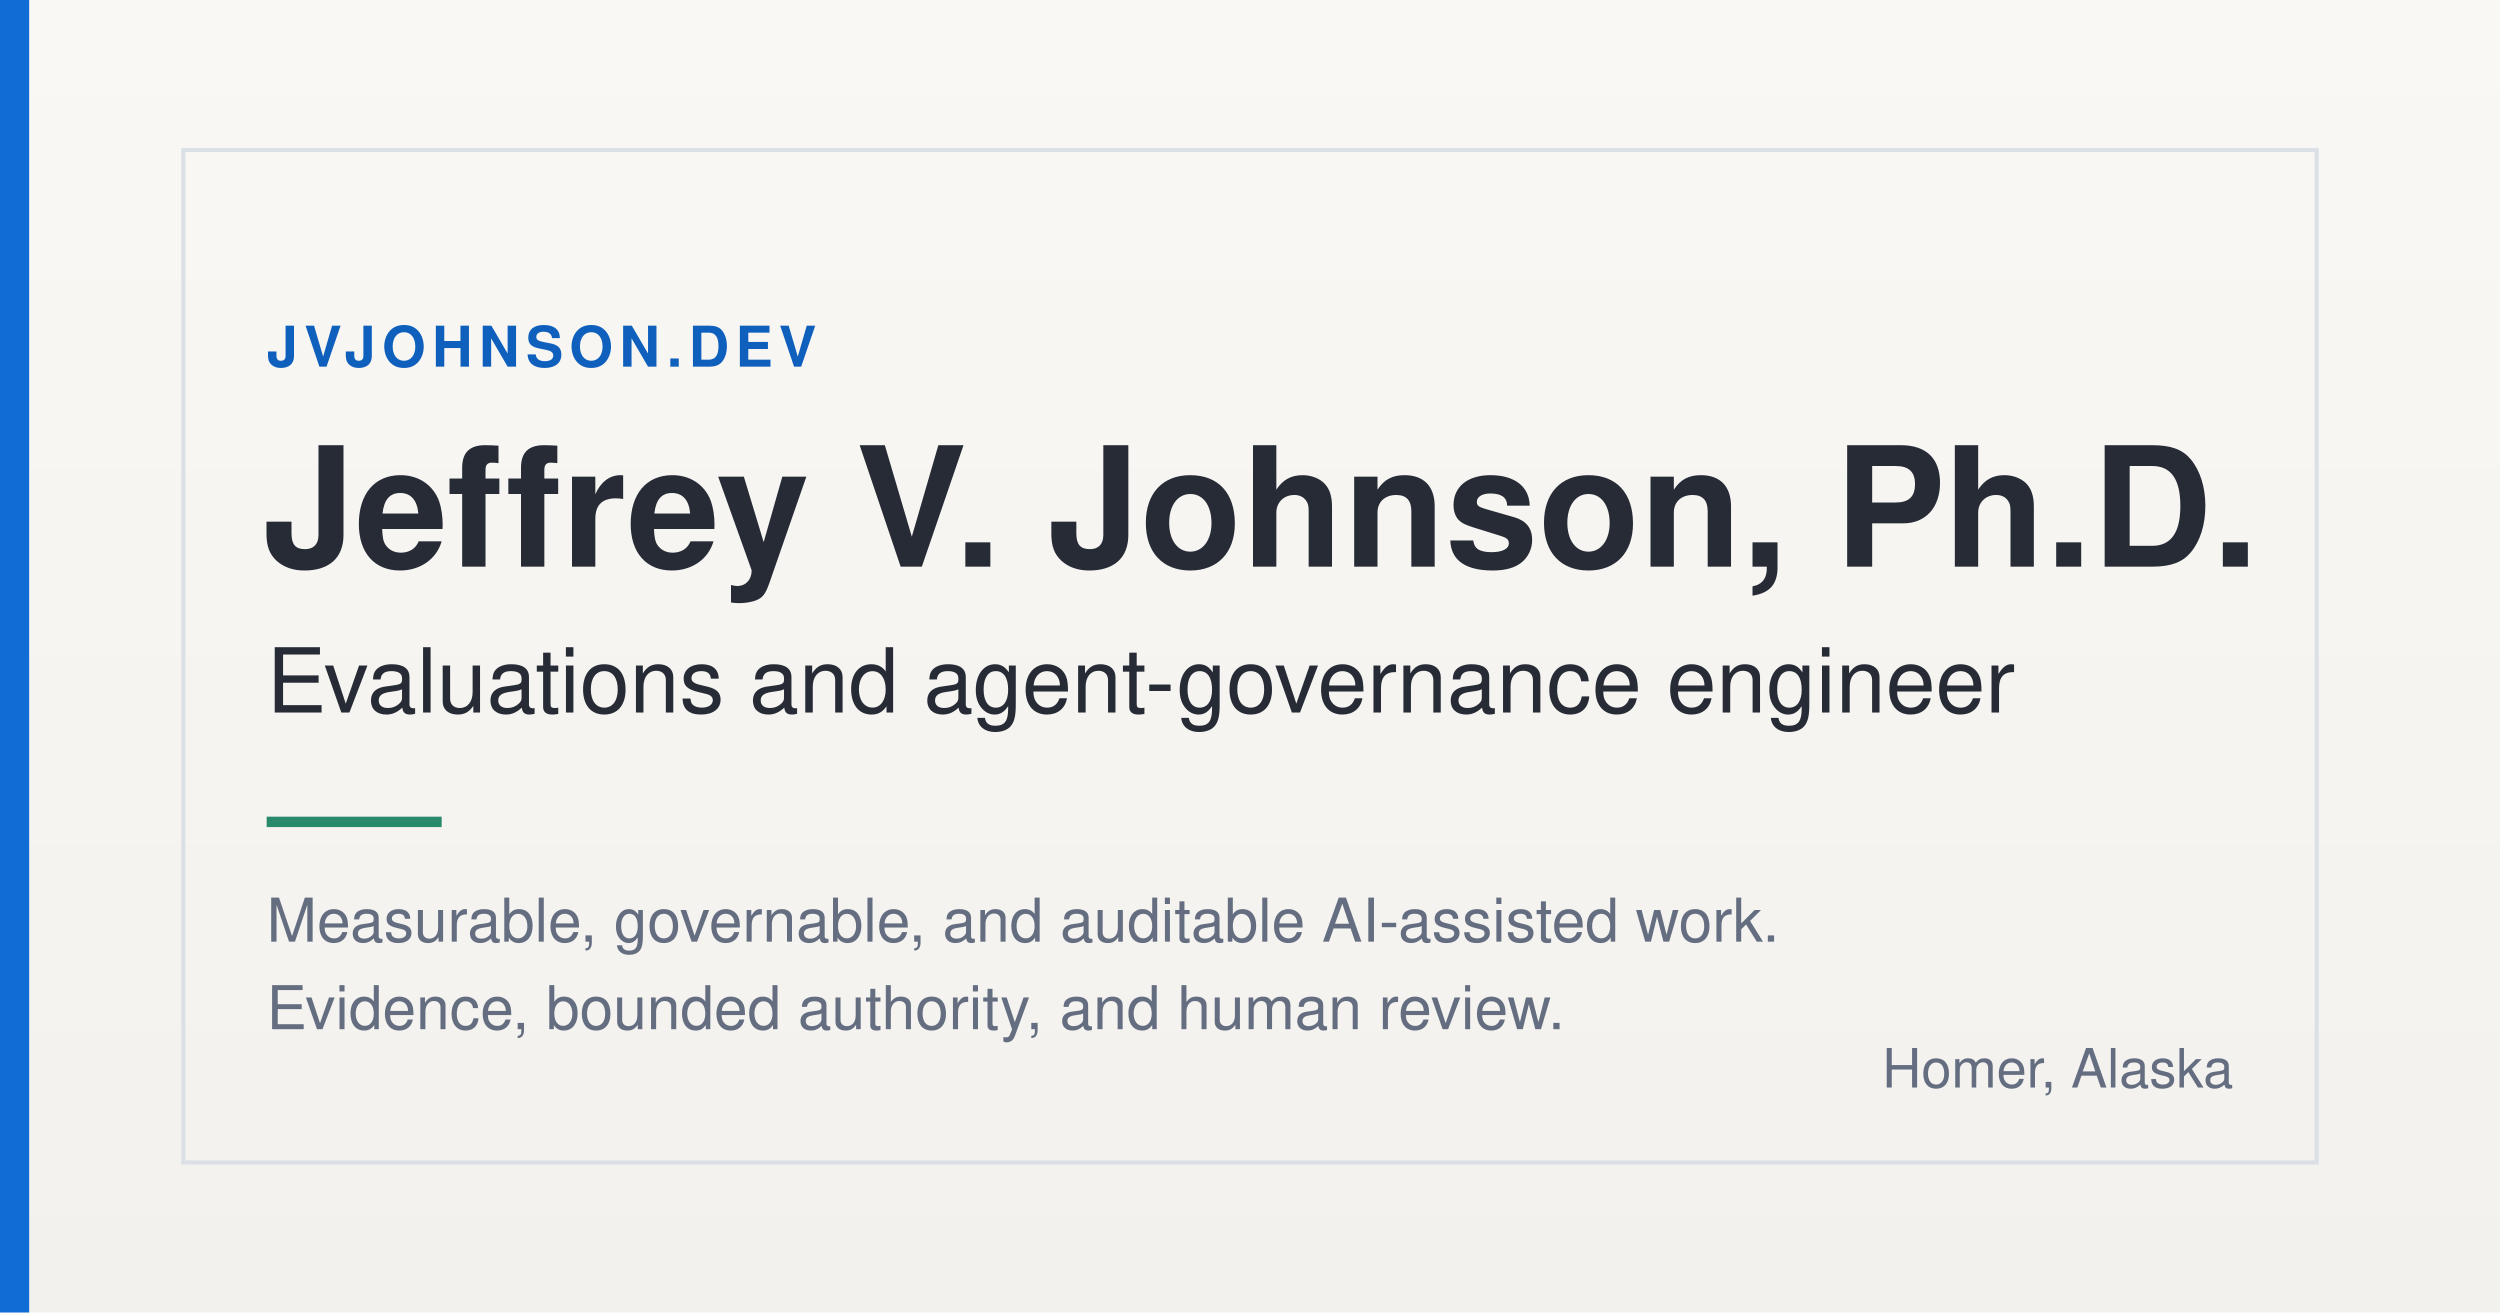
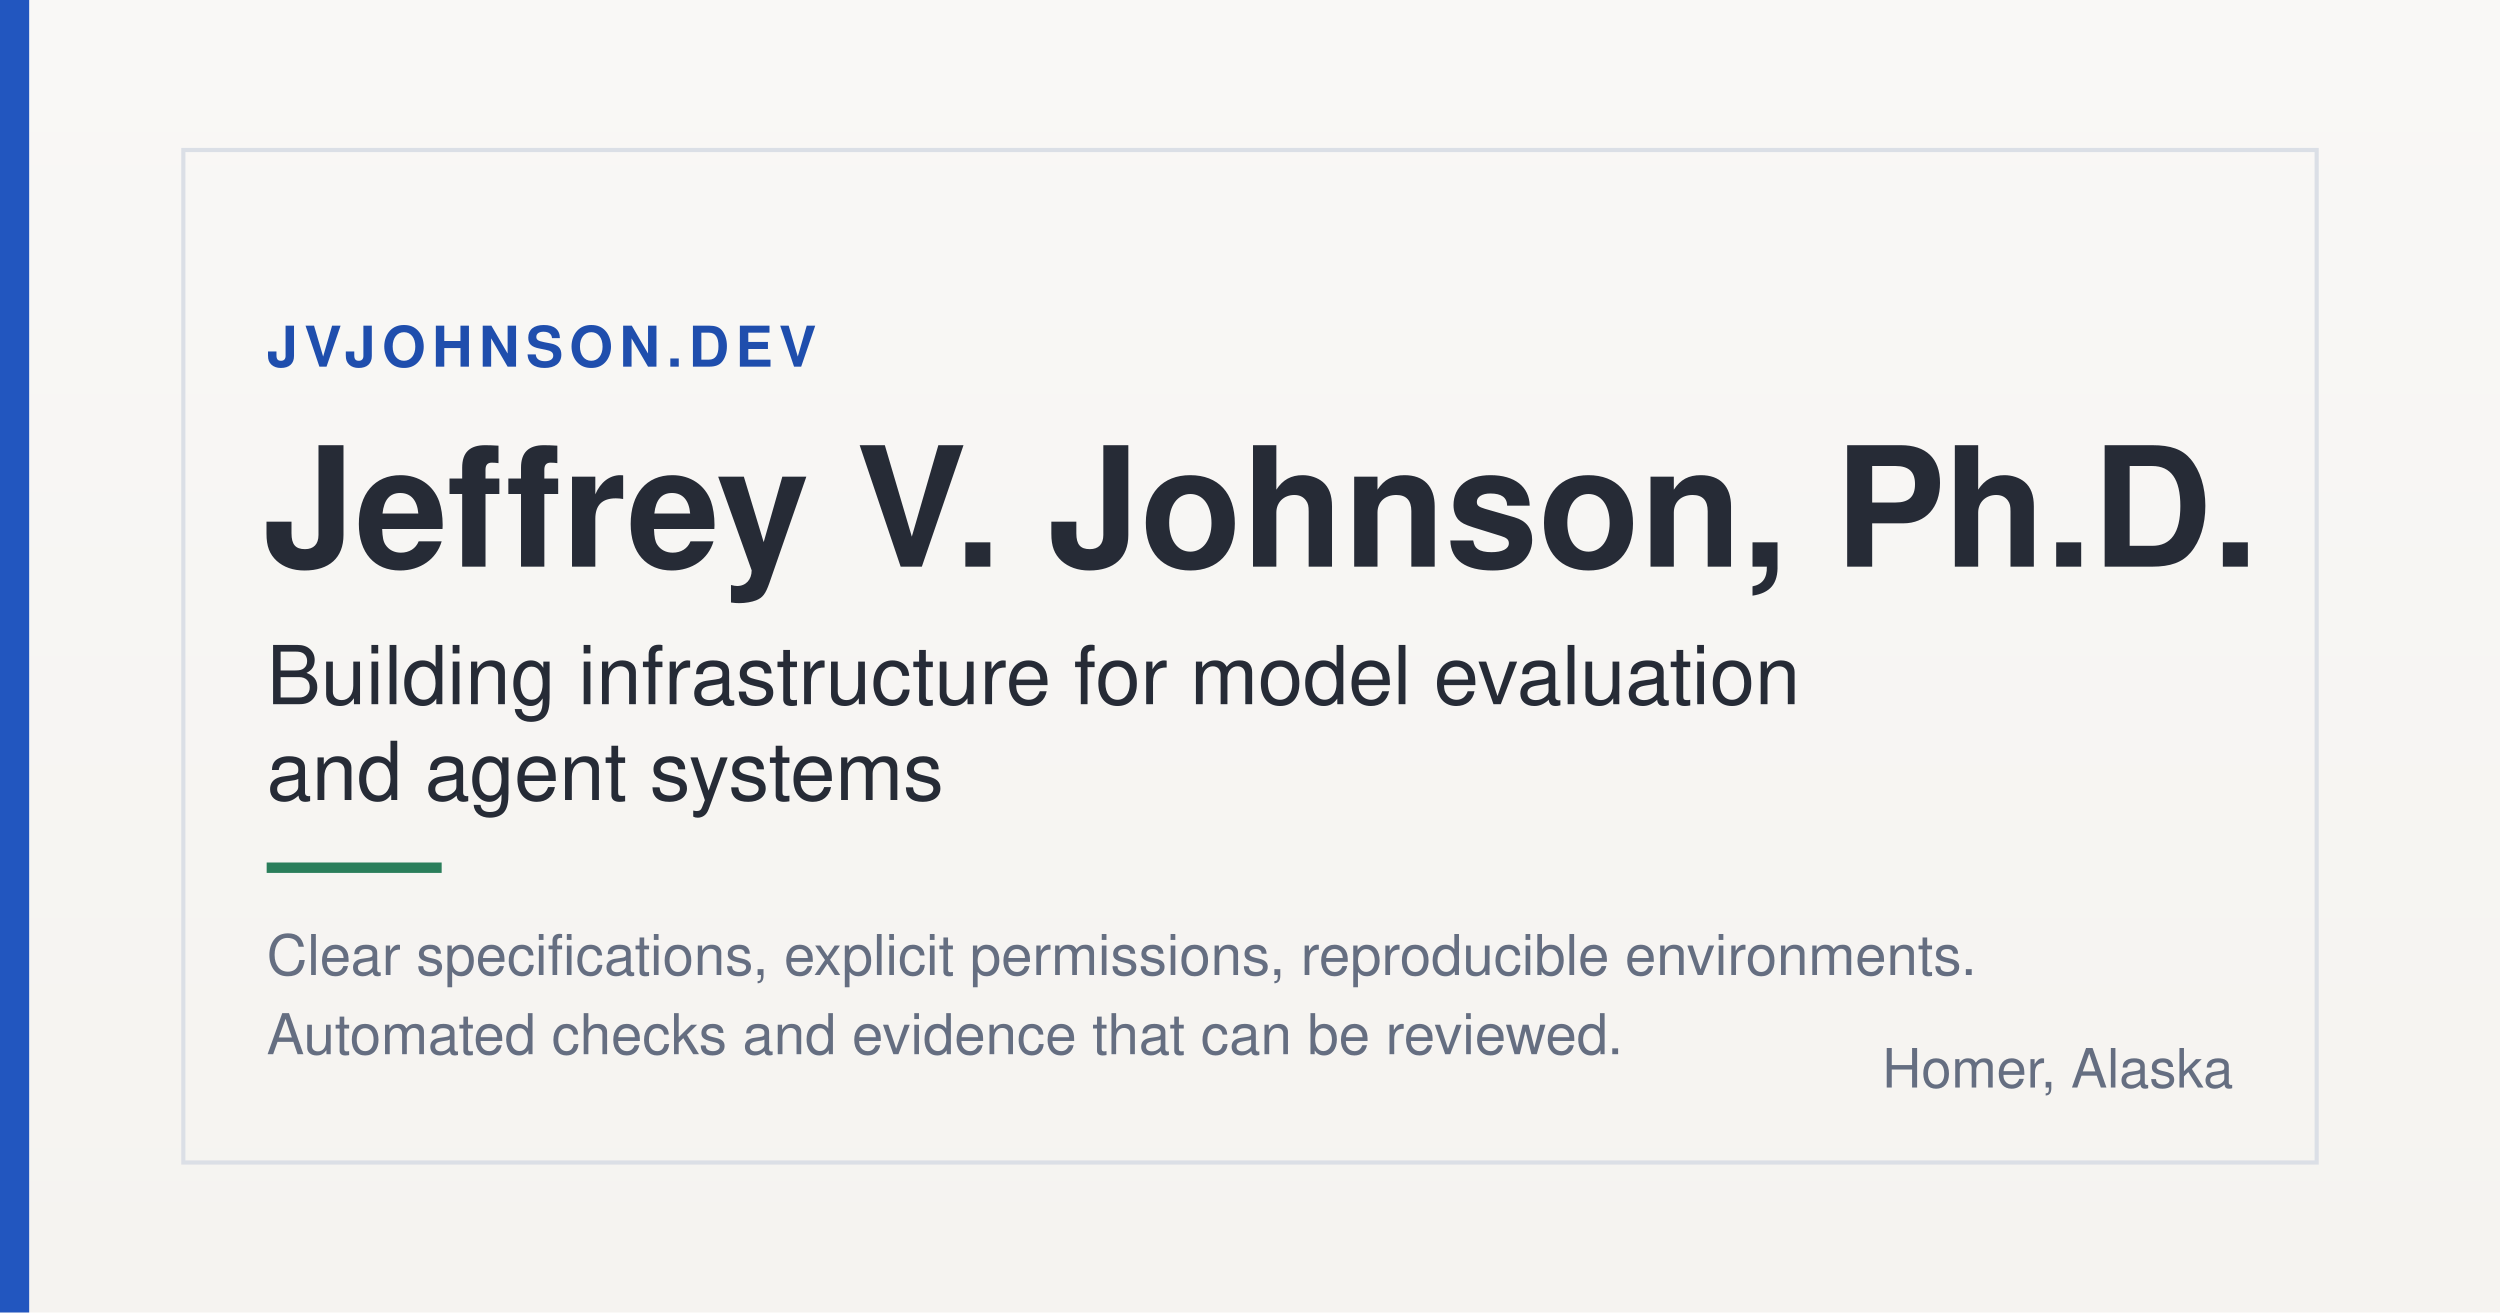
<svg xmlns="http://www.w3.org/2000/svg" width="1200" height="630" viewBox="0 0 1200 630">
  <defs>
    <linearGradient id="paper" x1="0" y1="0" x2="0" y2="1">
-       <stop offset="0" stop-color="#F9F8F5" />
-       <stop offset="1" stop-color="#F2F1EE" />
+       <stop offset="0" stop-color="#F9F8F6" />
+       <stop offset="1" stop-color="#F5F3F0" />
    </linearGradient>
  </defs>
  <rect width="1200" height="630" fill="url(#paper)" />
-   <rect x="0" y="0" width="14" height="630" fill="#116CD4" />
+   <rect x="0" y="0" width="14" height="630" fill="#2256BF" />
  <rect x="88" y="72" width="1024" height="486" fill="none" stroke="#DBDFE6" stroke-width="2" />
-   <text x="128" y="176" font-family="Helvetica, Arial, sans-serif" font-size="27" letter-spacing="3" fill="#0F60BD" font-weight="700">JVJOHNSON.DEV</text>
+   <text x="128" y="176" font-family="Helvetica, Arial, sans-serif" font-size="27" letter-spacing="3" fill="#1F4EAD" font-weight="700">JVJOHNSON.DEV</text>
  <text x="126" y="272" font-family="Helvetica, Arial, sans-serif" font-size="80" fill="#262B36" font-weight="700">Jeffrey V. Johnson, Ph.D.</text>
-   <text x="128" y="342" font-family="Helvetica, Arial, sans-serif" font-size="43" fill="#262B36" font-weight="400">Evaluations and agent-governance engineer</text>
-   <rect x="128" y="392" width="84" height="5" fill="#288A6A" />
-   <text x="128" y="452" font-family="Helvetica, Arial, sans-serif" font-size="29" fill="#656E81" font-weight="400">Measurable, governable, and auditable AI-assisted work.</text>
-   <text x="128" y="494" font-family="Helvetica, Arial, sans-serif" font-size="29" fill="#656E81" font-weight="400">Evidence, bounded authority, and human review.</text>
+   <text x="128" y="338" font-family="Helvetica, Arial, sans-serif" font-size="39" fill="#262B36" font-weight="400">Building infrastructure for model evaluation</text>
+   <text x="128" y="384" font-family="Helvetica, Arial, sans-serif" font-size="39" fill="#262B36" font-weight="400">and agent systems</text>
+   <rect x="128" y="414" width="84" height="5" fill="#2A7E5B" />
+   <text x="128" y="468" font-family="Helvetica, Arial, sans-serif" font-size="27" fill="#656E81" font-weight="400">Clear specifications, explicit permissions, reproducible environments.</text>
+   <text x="128" y="506" font-family="Helvetica, Arial, sans-serif" font-size="27" fill="#656E81" font-weight="400">Automated checks and evidence that can be reviewed.</text>
  <text x="1072" y="522" text-anchor="end" font-family="Helvetica, Arial, sans-serif" font-size="26" fill="#656E81" font-weight="400">Homer, Alaska</text>
</svg>
